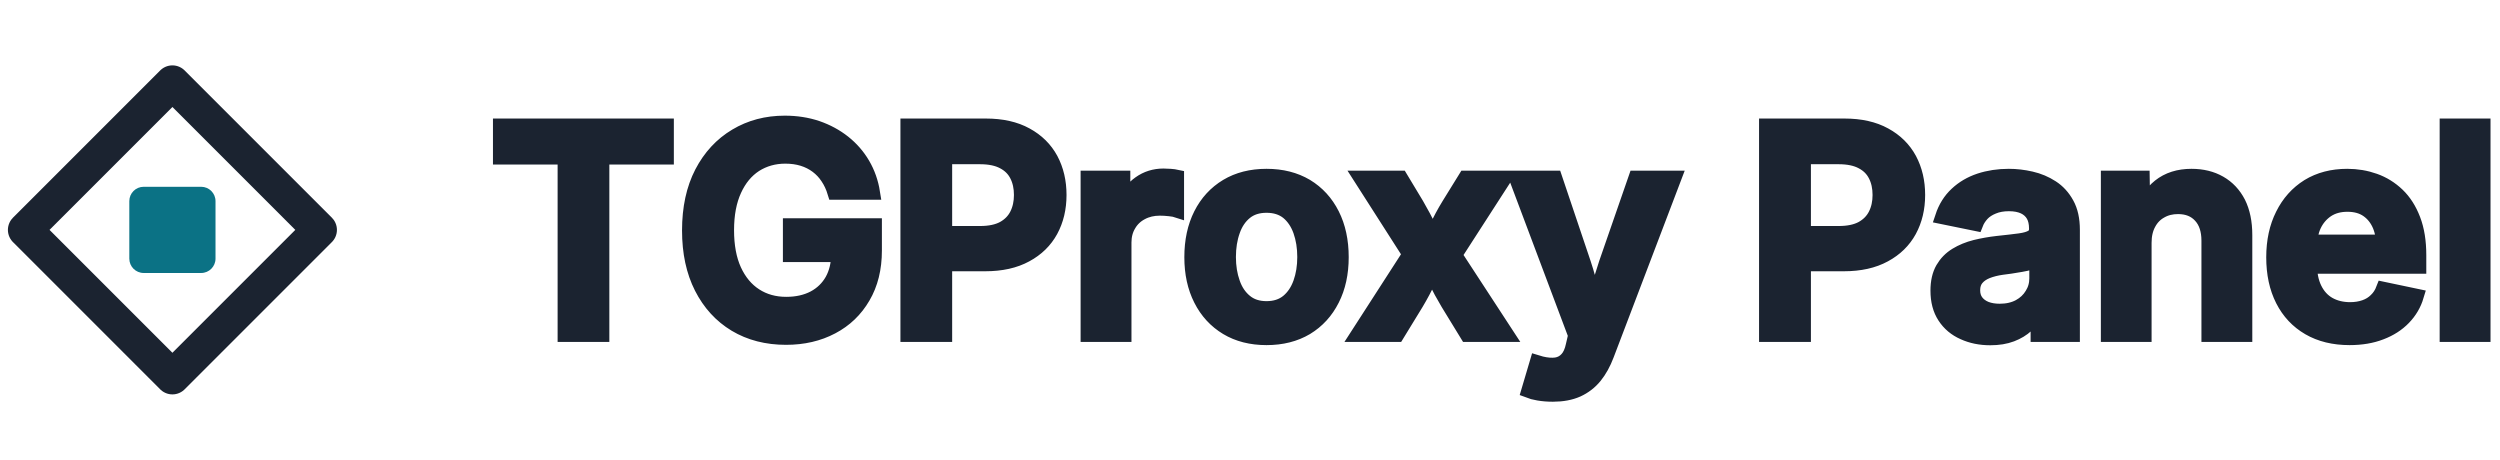
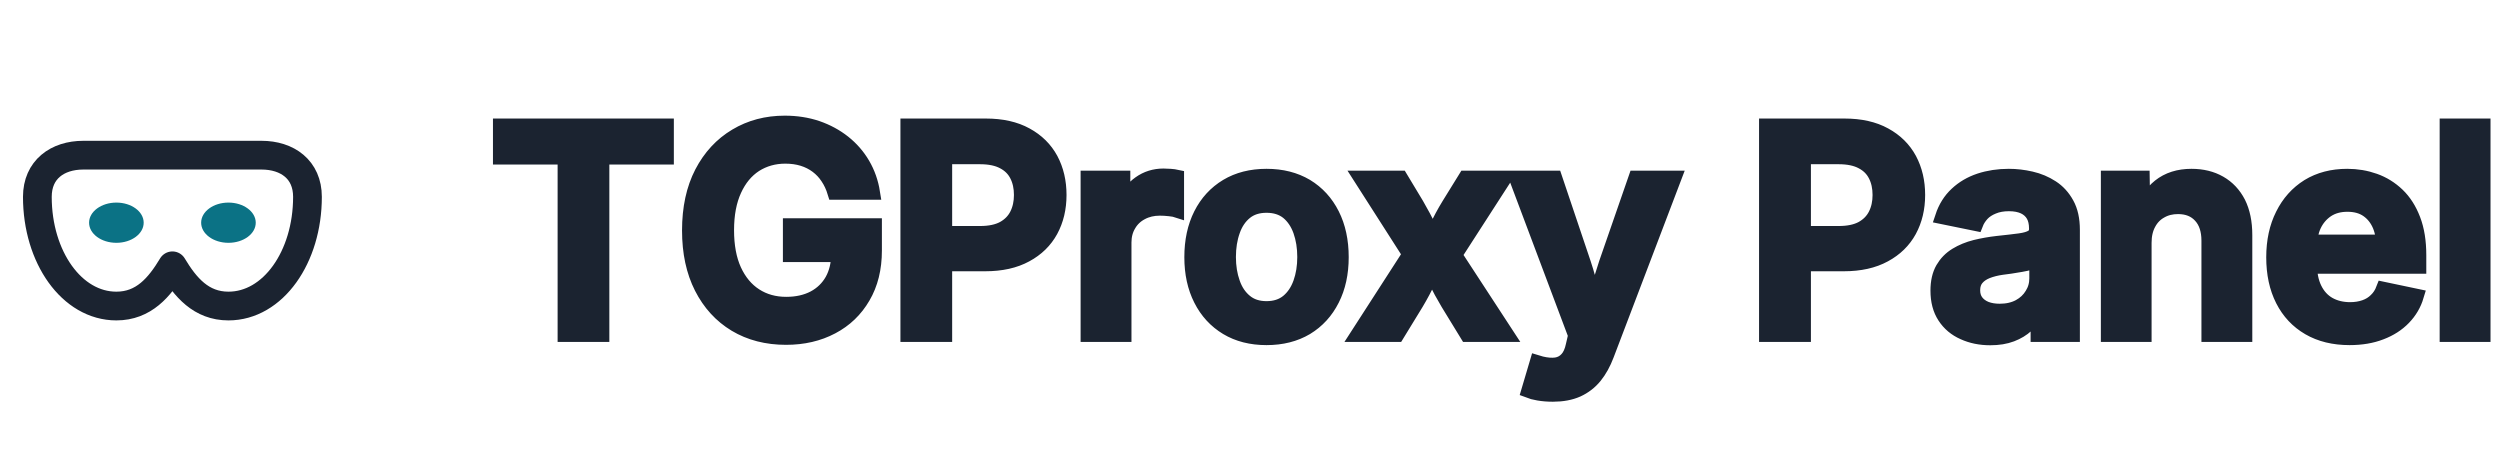
<svg xmlns="http://www.w3.org/2000/svg" viewBox="0 0 174 32" width="174" height="32" role="img" aria-labelledby="t">
  <style>.w{fill:#1b2330;stroke:#1b2330}.m{fill:#0b7285}@media (prefers-color-scheme:dark){.w{fill:#e9edf1;stroke:#e9edf1}.m{fill:#3fc0d6}}</style>
  <g transform="translate(0 4)">
-     <path class="w" d="M12 1.75L22.25 12 12 22.25 1.75 12Z" fill="none" stroke-width="2.4" stroke-linejoin="round" style="fill:none" />
-     <rect class="m" x="9" y="9" width="6" height="6" rx="1" />
+     <path class="w" d="M2.6 9.7c0-1.9 1.4-2.9 3.2-2.9h12.4c1.8 0 3.2 1 3.2 2.9 0 4.2-2.4 7.6-5.5 7.6-1.9 0-3-1.3-3.9-2.8-.9 1.5-2 2.8-3.9 2.8-3.1 0-5.5-3.4-5.5-7.6z" fill="none" stroke-width="2" stroke-linejoin="round" style="fill:none" />
+     <ellipse class="m" cx="8.1" cy="11.5" rx="1.9" ry="1.4" />
+     <ellipse class="m" cx="15.9" cy="11.5" rx="1.9" ry="1.4" />
  </g>
  <path class="w" d="M34.81 10.95V8.75H46.4V10.95H41.91V23.3H39.31V10.95ZM54.71 23.5Q52.7 23.5 51.18 22.59Q49.67 21.68 48.82 20.01Q47.97 18.34 47.97 16.04Q47.97 13.7 48.84 12.02Q49.71 10.35 51.22 9.45Q52.72 8.55 54.62 8.55Q55.83 8.55 56.87 8.9Q57.91 9.26 58.72 9.9Q59.54 10.55 60.06 11.44Q60.58 12.33 60.75 13.4H58.09Q57.91 12.81 57.6 12.35Q57.3 11.89 56.86 11.56Q56.42 11.23 55.87 11.06Q55.32 10.89 54.66 10.89Q53.49 10.89 52.56 11.48Q51.64 12.08 51.12 13.22Q50.59 14.37 50.59 16.02Q50.59 17.67 51.11 18.81Q51.64 19.96 52.57 20.56Q53.5 21.16 54.72 21.16Q55.83 21.16 56.65 20.73Q57.46 20.3 57.91 19.51Q58.35 18.72 58.35 17.65L58.95 17.74H54.99V15.69H60.88V17.44Q60.88 19.31 60.08 20.67Q59.29 22.03 57.9 22.76Q56.5 23.5 54.71 23.5ZM63.17 23.3V8.75H68.61Q70.28 8.75 71.42 9.38Q72.56 10 73.15 11.09Q73.73 12.18 73.73 13.57Q73.73 14.96 73.14 16.05Q72.55 17.13 71.4 17.75Q70.25 18.38 68.57 18.38H64.96V16.23H68.22Q69.21 16.23 69.84 15.89Q70.47 15.54 70.77 14.94Q71.07 14.34 71.07 13.57Q71.07 12.79 70.77 12.2Q70.47 11.6 69.84 11.27Q69.21 10.93 68.21 10.93H65.77V23.3ZM75.71 23.3V12.38H78.17V14.21H78.29Q78.59 13.26 79.32 12.75Q80.05 12.23 80.98 12.23Q81.2 12.23 81.46 12.25Q81.73 12.27 81.91 12.31V14.64Q81.76 14.59 81.4 14.55Q81.05 14.51 80.72 14.51Q80.01 14.51 79.45 14.81Q78.88 15.11 78.57 15.65Q78.25 16.18 78.25 16.88V23.3ZM88.15 23.52Q86.56 23.52 85.39 22.82Q84.21 22.11 83.57 20.84Q82.93 19.58 82.93 17.9Q82.93 16.2 83.57 14.93Q84.21 13.66 85.39 12.95Q86.56 12.25 88.15 12.25Q89.74 12.25 90.92 12.95Q92.09 13.66 92.73 14.93Q93.37 16.2 93.37 17.9Q93.37 19.58 92.73 20.84Q92.09 22.11 90.92 22.82Q89.74 23.52 88.15 23.52ZM88.15 21.46Q89.04 21.46 89.63 20.98Q90.21 20.5 90.5 19.69Q90.79 18.88 90.79 17.89Q90.79 16.89 90.5 16.07Q90.21 15.26 89.63 14.78Q89.04 14.31 88.15 14.31Q87.26 14.31 86.68 14.78Q86.09 15.26 85.81 16.07Q85.52 16.88 85.52 17.89Q85.52 18.88 85.81 19.69Q86.09 20.5 86.68 20.98Q87.26 21.46 88.15 21.46ZM94.49 23.3 98.74 16.71 98.73 18.68 94.7 12.38H97.49L98.61 14.24Q99.09 15.07 99.48 15.86Q99.86 16.65 100.25 17.39H99.2Q99.61 16.66 99.97 15.86Q100.33 15.07 100.84 14.24L101.99 12.38H104.73L100.64 18.72V16.79L104.89 23.3H102.11L100.77 21.11Q100.28 20.29 99.9 19.51Q99.51 18.72 99.12 18H100.17Q99.78 18.72 99.43 19.51Q99.07 20.29 98.58 21.11L97.24 23.3ZM106.38 27.2 106.97 25.21 107.27 25.3Q107.85 25.44 108.3 25.38Q108.75 25.31 109.05 24.98Q109.35 24.66 109.48 24.03L109.64 23.34L105.52 12.38H108.23L110.23 18.32Q110.58 19.37 110.8 20.42Q111.03 21.47 111.3 22.56H110.63Q110.9 21.47 111.16 20.41Q111.43 19.36 111.78 18.32L113.84 12.38H116.53L111.84 24.7Q111.51 25.58 111.01 26.2Q110.51 26.81 109.79 27.14Q109.07 27.46 108.08 27.46Q107.54 27.46 107.08 27.38Q106.63 27.3 106.38 27.2ZM122.93 23.3V8.75H128.37Q130.04 8.75 131.18 9.38Q132.32 10 132.91 11.09Q133.49 12.18 133.49 13.57Q133.49 14.96 132.9 16.05Q132.31 17.13 131.16 17.75Q130.01 18.38 128.33 18.38H124.72V16.23H127.98Q128.97 16.23 129.6 15.89Q130.23 15.54 130.53 14.94Q130.83 14.34 130.83 13.57Q130.83 12.79 130.53 12.2Q130.23 11.6 129.6 11.27Q128.97 10.93 127.97 10.93H125.54V23.3ZM138.52 23.53Q137.49 23.53 136.66 23.15Q135.82 22.78 135.34 22.04Q134.86 21.31 134.86 20.23Q134.86 19.31 135.21 18.7Q135.56 18.1 136.15 17.74Q136.74 17.38 137.49 17.19Q138.23 17.01 139.02 16.92Q139.98 16.82 140.57 16.74Q141.16 16.66 141.44 16.48Q141.72 16.31 141.72 15.94V15.89Q141.72 15.35 141.51 14.98Q141.29 14.6 140.87 14.4Q140.44 14.2 139.82 14.2Q139.19 14.2 138.72 14.4Q138.25 14.59 137.96 14.9Q137.67 15.22 137.53 15.58L135.18 15.1Q135.5 14.13 136.18 13.5Q136.85 12.87 137.78 12.56Q138.72 12.25 139.81 12.25Q140.58 12.25 141.36 12.43Q142.15 12.61 142.81 13.04Q143.46 13.46 143.86 14.19Q144.26 14.91 144.26 16V23.3H141.83V21.79H141.73Q141.49 22.26 141.06 22.65Q140.63 23.05 140 23.29Q139.37 23.53 138.52 23.53ZM139.18 21.64Q139.96 21.64 140.54 21.33Q141.11 21.02 141.42 20.5Q141.74 19.99 141.74 19.38V18.09Q141.61 18.19 141.32 18.28Q141.02 18.37 140.66 18.43Q140.29 18.5 139.93 18.55Q139.58 18.6 139.33 18.63Q138.76 18.71 138.3 18.89Q137.85 19.07 137.59 19.38Q137.32 19.7 137.32 20.2Q137.32 20.67 137.56 20.99Q137.8 21.31 138.22 21.48Q138.64 21.64 139.18 21.64ZM149.25 16.9V23.3H146.72V12.38H149.12L149.16 15.08H148.96Q149.41 13.67 150.3 12.96Q151.19 12.25 152.53 12.25Q153.65 12.25 154.49 12.73Q155.33 13.21 155.8 14.12Q156.26 15.04 156.26 16.36V23.3H153.72V16.75Q153.72 15.65 153.15 15.03Q152.58 14.4 151.59 14.4Q150.91 14.4 150.39 14.7Q149.86 14.99 149.56 15.55Q149.25 16.11 149.25 16.9ZM163.53 23.52Q161.89 23.52 160.7 22.83Q159.51 22.14 158.87 20.88Q158.23 19.62 158.23 17.91Q158.23 16.22 158.87 14.95Q159.5 13.68 160.65 12.96Q161.81 12.25 163.37 12.25Q164.37 12.25 165.27 12.57Q166.17 12.89 166.87 13.56Q167.57 14.23 167.97 15.28Q168.37 16.32 168.37 17.76V18.55H159.43V16.83H167.1L165.91 17.34Q165.91 16.41 165.63 15.71Q165.34 15.02 164.78 14.63Q164.22 14.24 163.38 14.24Q162.55 14.24 161.96 14.63Q161.37 15.03 161.06 15.69Q160.76 16.35 160.76 17.16V18.35Q160.76 19.39 161.11 20.1Q161.46 20.81 162.09 21.17Q162.73 21.53 163.57 21.53Q164.12 21.53 164.58 21.37Q165.04 21.21 165.36 20.89Q165.69 20.58 165.87 20.11L168.2 20.6Q167.94 21.47 167.3 22.13Q166.66 22.79 165.71 23.15Q164.76 23.52 163.53 23.52ZM172.84 8.75V23.3H170.3V8.75Z" />
</svg>
